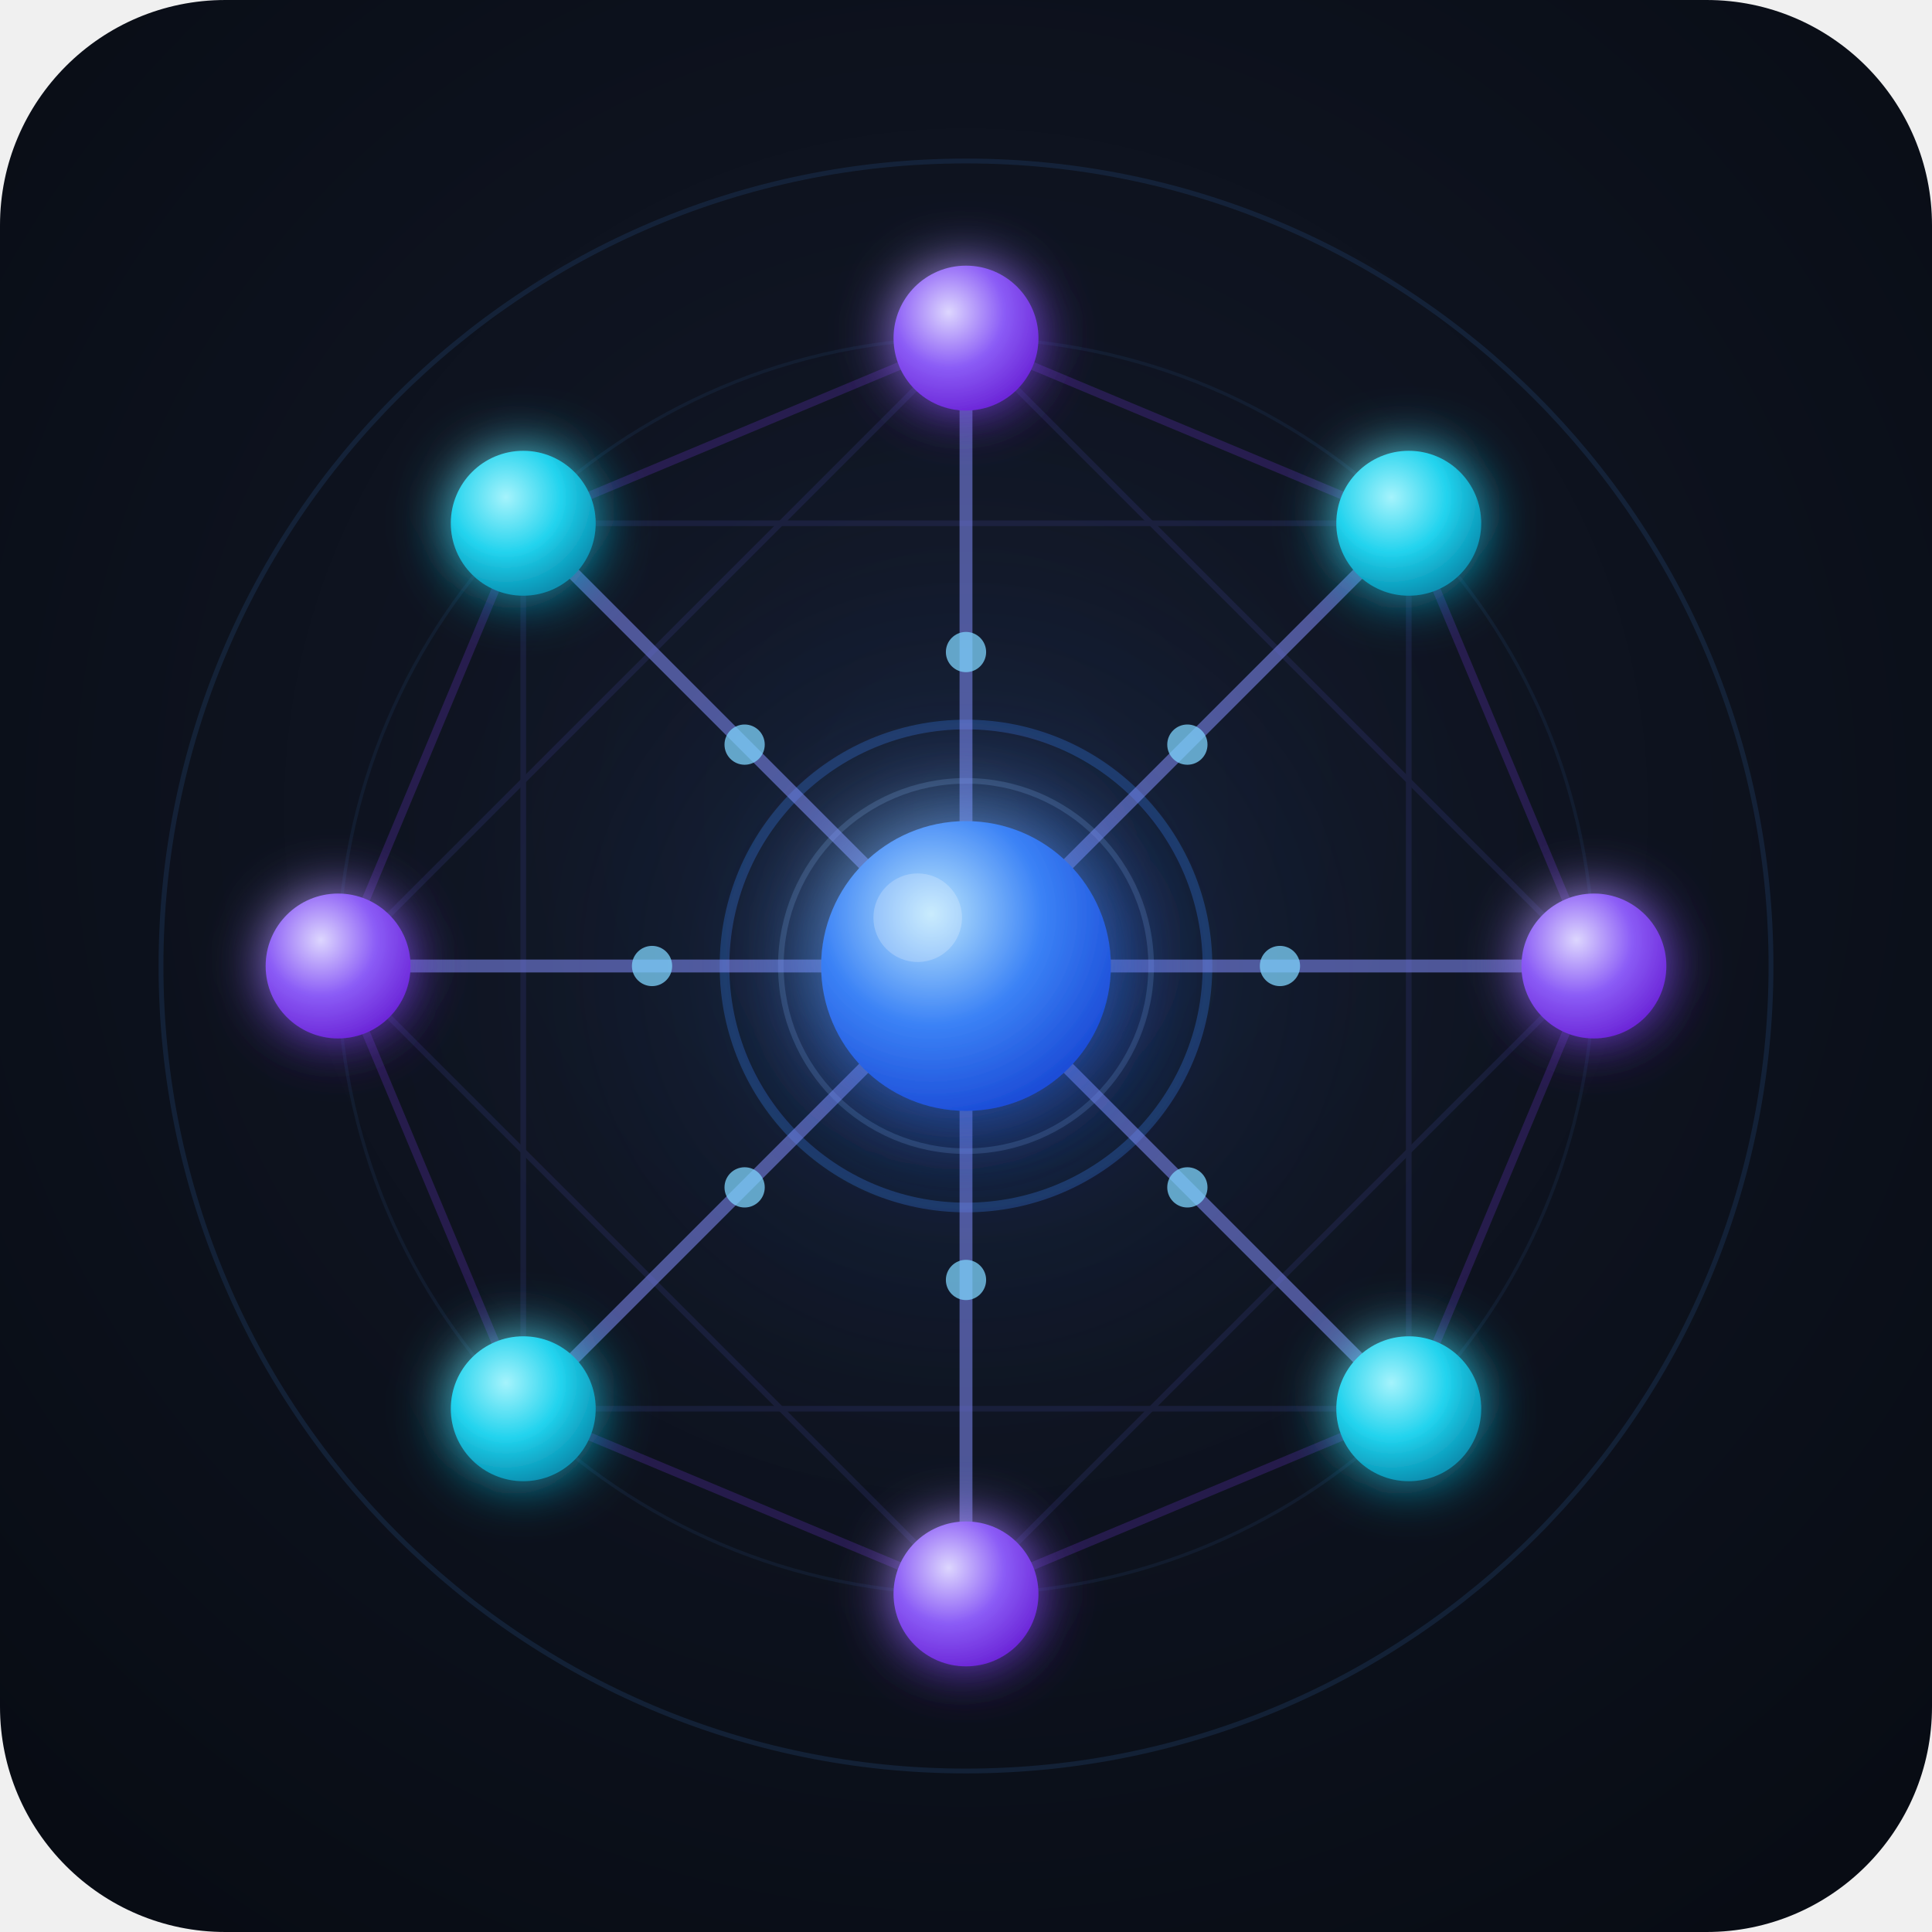
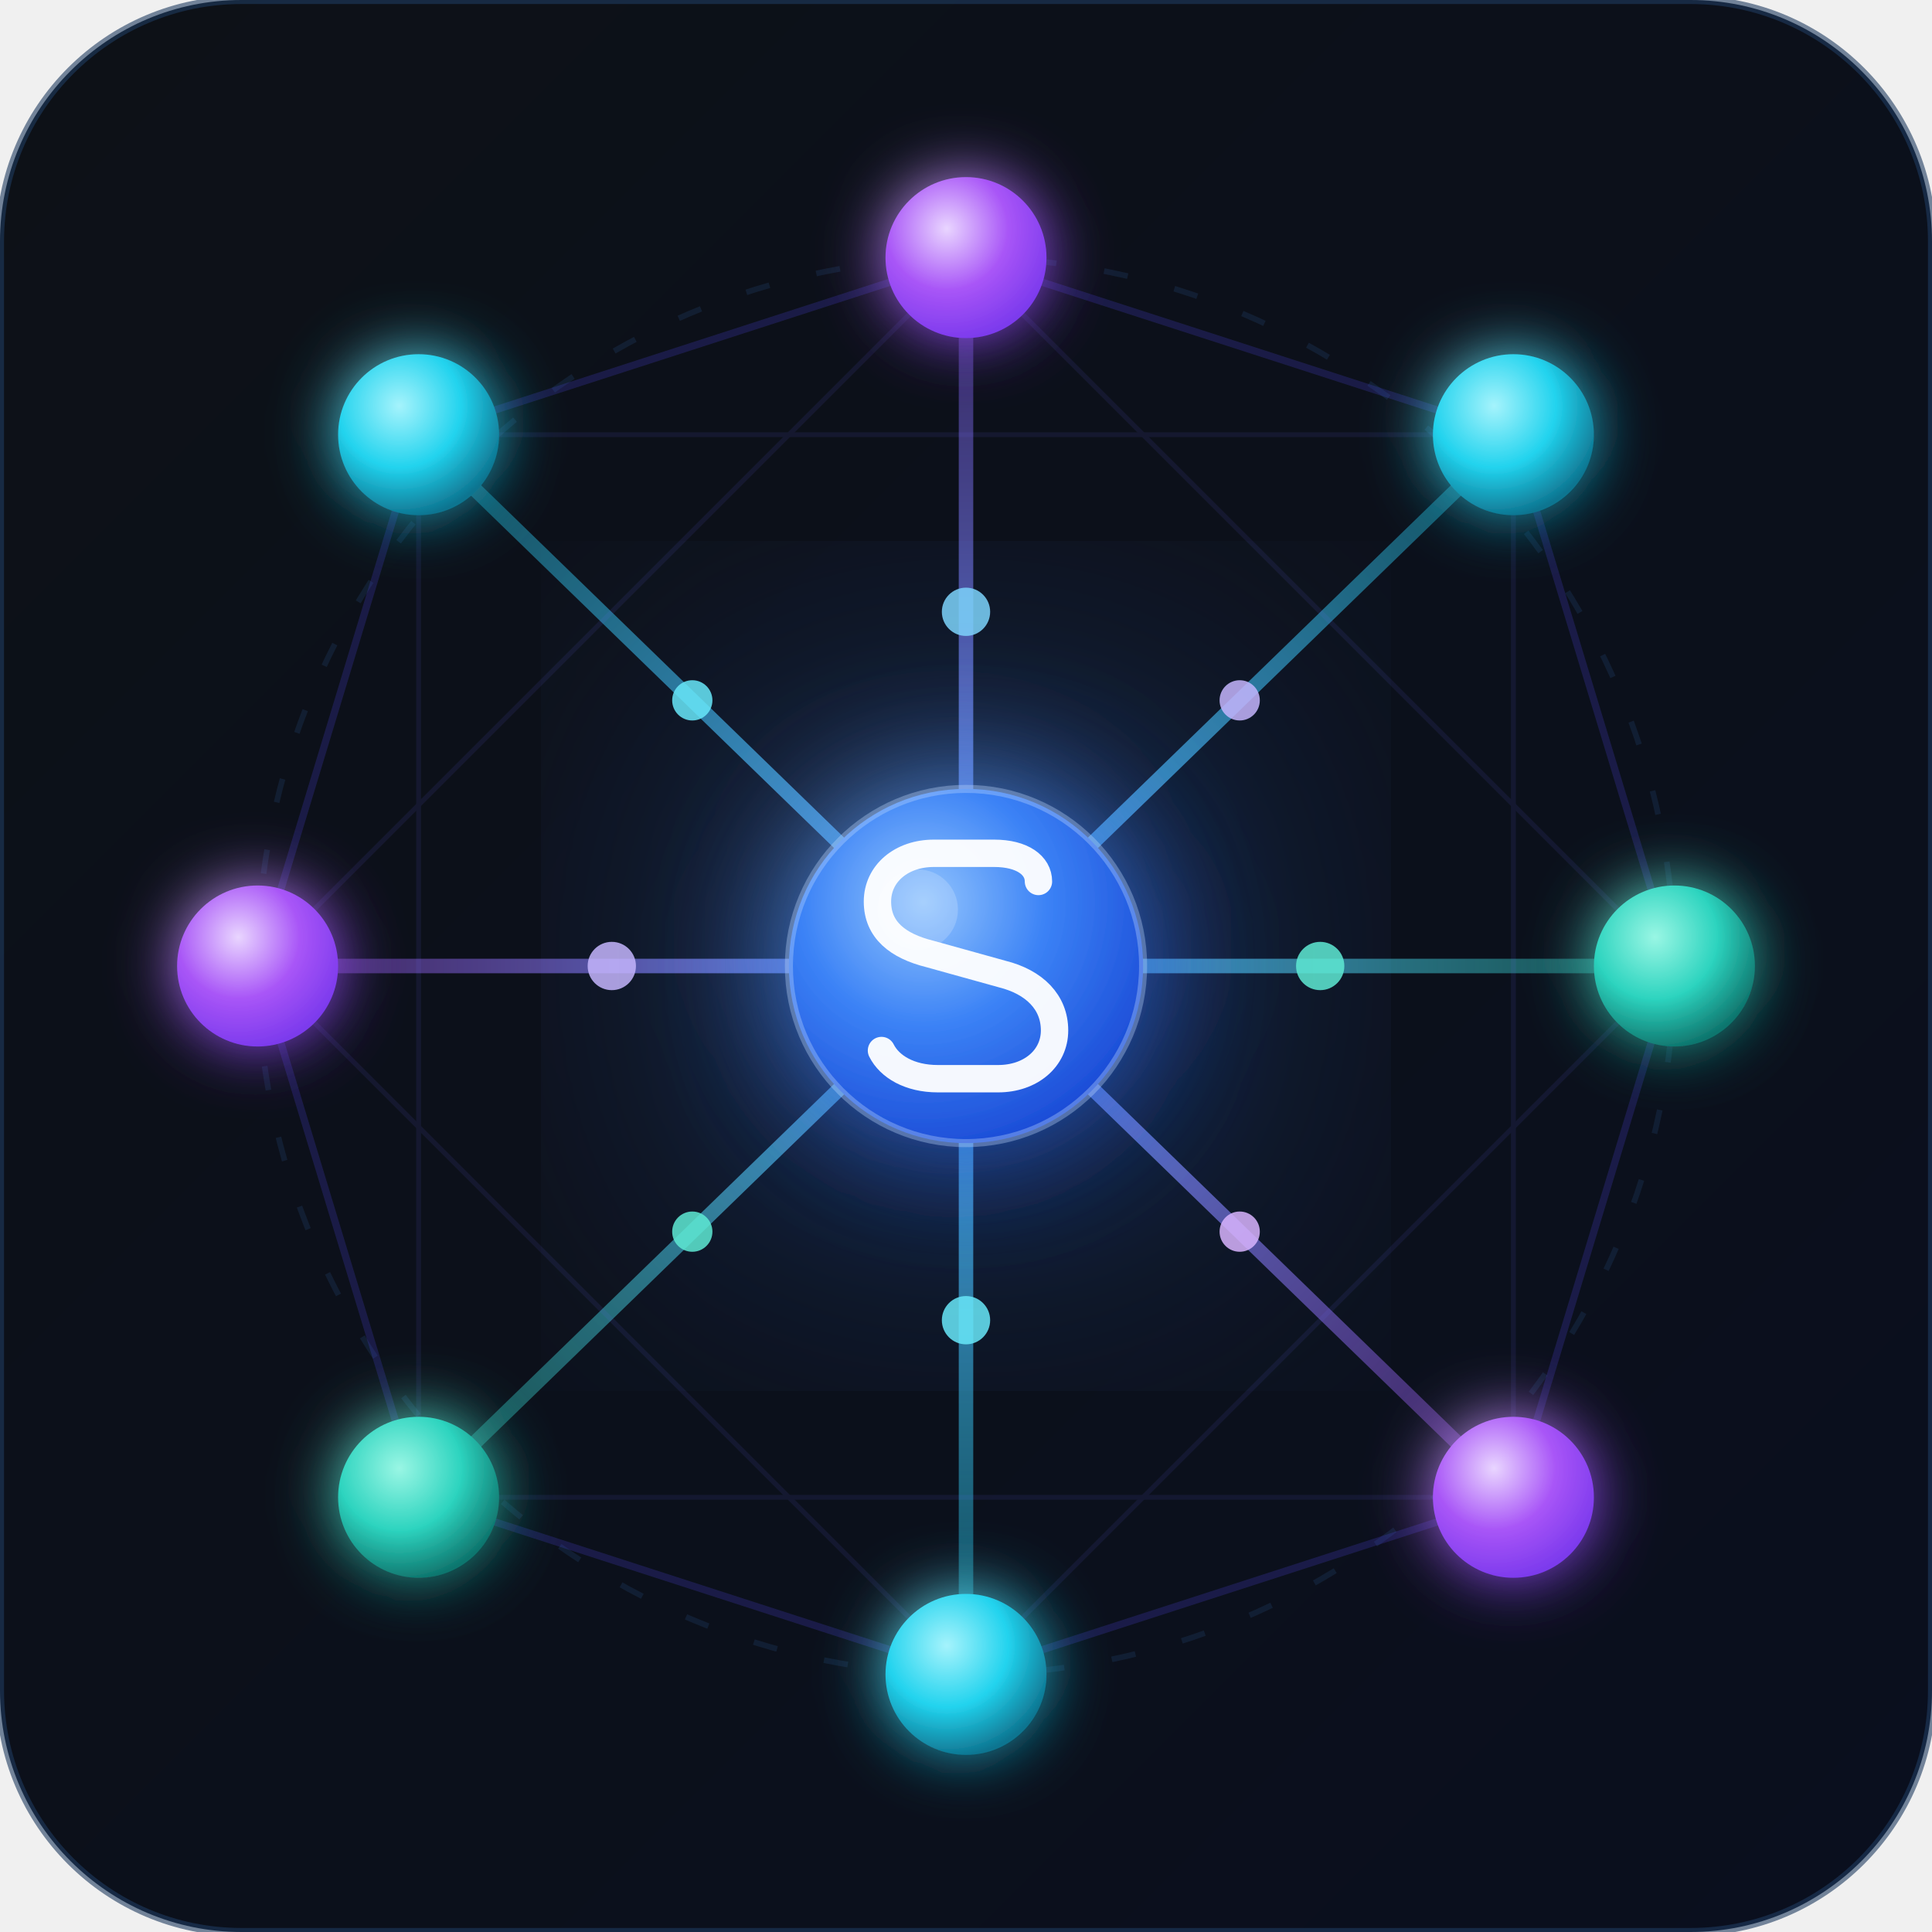
<svg xmlns="http://www.w3.org/2000/svg" viewBox="0 0 240 240" width="240" height="240">
  <defs>
-     <radialGradient id="bgGrad" cx="50%" cy="42%" r="70%">
-       <stop offset="0%" stop-color="#131929" />
-       <stop offset="100%" stop-color="#080c14" />
-     </radialGradient>
-     <radialGradient id="hubGrad" cx="38%" cy="32%" r="70%">
-       <stop offset="0%" stop-color="#bae6fd" />
-       <stop offset="55%" stop-color="#3b82f6" />
+     <linearGradient id="bg" x1="0%" y1="0%" x2="100%" y2="100%">
+       <stop offset="0%" stop-color="#0d1117" />
+       <stop offset="100%" stop-color="#0a0f1e" />
+     </linearGradient>
+     <radialGradient id="hub" cx="38%" cy="32%" r="70%">
+       <stop offset="0%" stop-color="#93c5fd" />
+       <stop offset="50%" stop-color="#3b82f6" />
      <stop offset="100%" stop-color="#1d4ed8" />
    </radialGradient>
-     <radialGradient id="peerA" cx="38%" cy="32%" r="70%">
-       <stop offset="0%" stop-color="#ddd6fe" />
-       <stop offset="55%" stop-color="#8b5cf6" />
-       <stop offset="100%" stop-color="#6d28d9" />
+     <radialGradient id="np" cx="38%" cy="32%" r="70%">
+       <stop offset="0%" stop-color="#e9d5ff" />
+       <stop offset="55%" stop-color="#a855f7" />
+       <stop offset="100%" stop-color="#7c3aed" />
    </radialGradient>
-     <radialGradient id="peerB" cx="38%" cy="32%" r="70%">
+     <radialGradient id="nc" cx="38%" cy="32%" r="70%">
      <stop offset="0%" stop-color="#a5f3fc" />
      <stop offset="55%" stop-color="#22d3ee" />
-       <stop offset="100%" stop-color="#0891b2" />
+       <stop offset="100%" stop-color="#0e7490" />
    </radialGradient>
-     <filter id="hubGlow" x="-70%" y="-70%" width="240%" height="240%">
-       <feGaussianBlur stdDeviation="7" result="blur" />
+     <radialGradient id="nt" cx="38%" cy="32%" r="70%">
+       <stop offset="0%" stop-color="#99f6e4" />
+       <stop offset="55%" stop-color="#2dd4bf" />
+       <stop offset="100%" stop-color="#0f766e" />
+     </radialGradient>
+     <filter id="hg" x="-80%" y="-80%" width="260%" height="260%">
+       <feGaussianBlur stdDeviation="9" result="b" />
      <feMerge>
-         <feMergeNode in="blur" />
+         <feMergeNode in="b" />
        <feMergeNode in="SourceGraphic" />
      </feMerge>
    </filter>
-     <filter id="peerGlow" x="-90%" y="-90%" width="280%" height="280%">
-       <feGaussianBlur stdDeviation="3.5" result="blur" />
+     <filter id="pg" x="-100%" y="-100%" width="300%" height="300%">
+       <feGaussianBlur stdDeviation="4" result="b" />
      <feMerge>
-         <feMergeNode in="blur" />
+         <feMergeNode in="b" />
        <feMergeNode in="SourceGraphic" />
      </feMerge>
    </filter>
-     <filter id="bgGlow" x="-50%" y="-50%" width="200%" height="200%">
-       <feGaussianBlur stdDeviation="18" result="blur" />
+     <filter id="bloom">
+       <feGaussianBlur stdDeviation="22" />
    </filter>
+     <linearGradient id="sg0" x1="120" y1="120" x2="120" y2="32" gradientUnits="userSpaceOnUse">
+       <stop offset="0%" stop-color="#60a5fa" stop-opacity="0.9" />
+       <stop offset="100%" stop-color="#8b5cf6" stop-opacity="0.3" />
+     </linearGradient>
+     <linearGradient id="sg1" x1="120" y1="120" x2="188" y2="54" gradientUnits="userSpaceOnUse">
+       <stop offset="0%" stop-color="#60a5fa" stop-opacity="0.9" />
+       <stop offset="100%" stop-color="#22d3ee" stop-opacity="0.3" />
+     </linearGradient>
+     <linearGradient id="sg2" x1="120" y1="120" x2="208" y2="120" gradientUnits="userSpaceOnUse">
+       <stop offset="0%" stop-color="#60a5fa" stop-opacity="0.9" />
+       <stop offset="100%" stop-color="#2dd4bf" stop-opacity="0.3" />
+     </linearGradient>
+     <linearGradient id="sg3" x1="120" y1="120" x2="188" y2="186" gradientUnits="userSpaceOnUse">
+       <stop offset="0%" stop-color="#60a5fa" stop-opacity="0.9" />
+       <stop offset="100%" stop-color="#a855f7" stop-opacity="0.3" />
+     </linearGradient>
+     <linearGradient id="sg4" x1="120" y1="120" x2="120" y2="208" gradientUnits="userSpaceOnUse">
+       <stop offset="0%" stop-color="#60a5fa" stop-opacity="0.9" />
+       <stop offset="100%" stop-color="#22d3ee" stop-opacity="0.3" />
+     </linearGradient>
+     <linearGradient id="sg5" x1="120" y1="120" x2="52" y2="186" gradientUnits="userSpaceOnUse">
+       <stop offset="0%" stop-color="#60a5fa" stop-opacity="0.9" />
+       <stop offset="100%" stop-color="#2dd4bf" stop-opacity="0.3" />
+     </linearGradient>
+     <linearGradient id="sg6" x1="120" y1="120" x2="32" y2="120" gradientUnits="userSpaceOnUse">
+       <stop offset="0%" stop-color="#60a5fa" stop-opacity="0.9" />
+       <stop offset="100%" stop-color="#a855f7" stop-opacity="0.3" />
+     </linearGradient>
+     <linearGradient id="sg7" x1="120" y1="120" x2="52" y2="54" gradientUnits="userSpaceOnUse">
+       <stop offset="0%" stop-color="#60a5fa" stop-opacity="0.9" />
+       <stop offset="100%" stop-color="#22d3ee" stop-opacity="0.3" />
+     </linearGradient>
  </defs>
-   <rect width="240" height="240" rx="28" fill="url(#bgGrad)" />
-   <circle cx="120" cy="120" r="38" fill="#3b82f6" opacity="0.12" filter="url(#bgGlow)" />
-   <circle cx="120" cy="120" r="100" fill="none" stroke="#1e3a5f" stroke-width="0.6" opacity="0.4" />
-   <circle cx="120" cy="120" r="78" fill="none" stroke="#1e3a5f" stroke-width="0.4" opacity="0.25" />
-   <circle cx="120" cy="120" r="30" fill="none" stroke="#3b82f6" stroke-width="1.2" opacity="0.28" />
-   <circle cx="120" cy="120" r="23" fill="none" stroke="#93c5fd" stroke-width="0.7" opacity="0.18" />
-   <g stroke-linecap="round" stroke-width="1.6" opacity="0.55">
-     <line x1="120" y1="120" x2="120" y2="42" stroke="#818cf8" />
-     <line x1="120" y1="120" x2="175" y2="65" stroke="#818cf8" />
-     <line x1="120" y1="120" x2="198" y2="120" stroke="#818cf8" />
-     <line x1="120" y1="120" x2="175" y2="175" stroke="#818cf8" />
-     <line x1="120" y1="120" x2="120" y2="198" stroke="#818cf8" />
-     <line x1="120" y1="120" x2="65" y2="175" stroke="#818cf8" />
-     <line x1="120" y1="120" x2="42" y2="120" stroke="#818cf8" />
-     <line x1="120" y1="120" x2="65" y2="65" stroke="#818cf8" />
+   <rect width="240" height="240" rx="30" fill="url(#bg)" />
+   <rect width="240" height="240" rx="30" fill="none" stroke="#1e3a5f" stroke-width="1" opacity="0.6" />
+   <circle cx="120" cy="120" r="44" fill="#3b82f6" opacity="0.18" filter="url(#bloom)" />
+   <circle cx="120" cy="120" r="88" fill="none" stroke="#1e3a5f" stroke-width="0.7" opacity="0.35" stroke-dasharray="3 6" />
+   <line x1="120" y1="120" x2="120" y2="32" stroke="url(#sg0)" stroke-width="1.8" stroke-linecap="round" />
+   <line x1="120" y1="120" x2="188" y2="54" stroke="url(#sg1)" stroke-width="1.8" stroke-linecap="round" />
+   <line x1="120" y1="120" x2="208" y2="120" stroke="url(#sg2)" stroke-width="1.8" stroke-linecap="round" />
+   <line x1="120" y1="120" x2="188" y2="186" stroke="url(#sg3)" stroke-width="1.8" stroke-linecap="round" />
+   <line x1="120" y1="120" x2="120" y2="208" stroke="url(#sg4)" stroke-width="1.8" stroke-linecap="round" />
+   <line x1="120" y1="120" x2="52" y2="186" stroke="url(#sg5)" stroke-width="1.8" stroke-linecap="round" />
+   <line x1="120" y1="120" x2="32" y2="120" stroke="url(#sg6)" stroke-width="1.8" stroke-linecap="round" />
+   <line x1="120" y1="120" x2="52" y2="54" stroke="url(#sg7)" stroke-width="1.8" stroke-linecap="round" />
+   <polygon points="120,32 188,54 208,120 188,186 120,208 52,186 32,120 52,54" fill="none" stroke="#4f46e5" stroke-width="0.9" opacity="0.22" />
+   <g stroke="#6366f1" stroke-width="0.6" opacity="0.10">
+     <line x1="120" y1="32" x2="208" y2="120" />
+     <line x1="208" y1="120" x2="120" y2="208" />
+     <line x1="120" y1="208" x2="32" y2="120" />
+     <line x1="32" y1="120" x2="120" y2="32" />
+     <line x1="188" y1="54" x2="188" y2="186" />
+     <line x1="188" y1="186" x2="52" y2="186" />
+     <line x1="52" y1="186" x2="52" y2="54" />
+     <line x1="52" y1="54" x2="188" y2="54" />
  </g>
-   <g stroke="#7c3aed" stroke-width="1" stroke-linecap="round" opacity="0.22">
-     <line x1="120" y1="42" x2="175" y2="65" />
-     <line x1="175" y1="65" x2="198" y2="120" />
-     <line x1="198" y1="120" x2="175" y2="175" />
-     <line x1="175" y1="175" x2="120" y2="198" />
-     <line x1="120" y1="198" x2="65" y2="175" />
-     <line x1="65" y1="175" x2="42" y2="120" />
-     <line x1="42" y1="120" x2="65" y2="65" />
-     <line x1="65" y1="65" x2="120" y2="42" />
+   <g opacity="0.85">
+     <circle cx="120" cy="76" r="3" fill="#7dd3fc" />
+     <circle cx="154" cy="87" r="2.5" fill="#c4b5fd" />
+     <circle cx="164" cy="120" r="3" fill="#5eead4" />
+     <circle cx="154" cy="153" r="2.5" fill="#d8b4fe" />
+     <circle cx="120" cy="164" r="3" fill="#67e8f9" />
+     <circle cx="86" cy="153" r="2.5" fill="#5eead4" />
+     <circle cx="76" cy="120" r="3" fill="#c4b5fd" />
+     <circle cx="86" cy="87" r="2.5" fill="#67e8f9" />
  </g>
-   <g stroke="#6366f1" stroke-width="0.7" stroke-linecap="round" opacity="0.12">
-     <line x1="120" y1="42" x2="198" y2="120" />
-     <line x1="198" y1="120" x2="120" y2="198" />
-     <line x1="120" y1="198" x2="42" y2="120" />
-     <line x1="42" y1="120" x2="120" y2="42" />
-     <line x1="175" y1="65" x2="175" y2="175" />
-     <line x1="175" y1="175" x2="65" y2="175" />
-     <line x1="65" y1="175" x2="65" y2="65" />
-     <line x1="65" y1="65" x2="175" y2="65" />
+   <g filter="url(#pg)">
+     <circle cx="120" cy="32" r="10" fill="url(#np)" />
+     <circle cx="188" cy="54" r="10" fill="url(#nc)" />
+     <circle cx="208" cy="120" r="10" fill="url(#nt)" />
+     <circle cx="188" cy="186" r="10" fill="url(#np)" />
+     <circle cx="120" cy="208" r="10" fill="url(#nc)" />
+     <circle cx="52" cy="186" r="10" fill="url(#nt)" />
+     <circle cx="32" cy="120" r="10" fill="url(#np)" />
+     <circle cx="52" cy="54" r="10" fill="url(#nc)" />
  </g>
-   <g fill="#7dd3fc" opacity="0.75">
-     <circle cx="120" cy="81" r="2.5" />
-     <circle cx="147.5" cy="92.5" r="2.5" />
-     <circle cx="159" cy="120" r="2.5" />
-     <circle cx="147.5" cy="147.5" r="2.5" />
-     <circle cx="120" cy="159" r="2.5" />
-     <circle cx="92.5" cy="147.5" r="2.5" />
-     <circle cx="81" cy="120" r="2.5" />
-     <circle cx="92.5" cy="92.5" r="2.5" />
-   </g>
-   <g filter="url(#peerGlow)">
-     <circle cx="120" cy="42" r="9" fill="url(#peerA)" />
-     <circle cx="175" cy="65" r="9" fill="url(#peerB)" />
-     <circle cx="198" cy="120" r="9" fill="url(#peerA)" />
-     <circle cx="175" cy="175" r="9" fill="url(#peerB)" />
-     <circle cx="120" cy="198" r="9" fill="url(#peerA)" />
-     <circle cx="65" cy="175" r="9" fill="url(#peerB)" />
-     <circle cx="42" cy="120" r="9" fill="url(#peerA)" />
-     <circle cx="65" cy="65" r="9" fill="url(#peerB)" />
-   </g>
-   <circle cx="120" cy="120" r="18" fill="url(#hubGrad)" filter="url(#hubGlow)" />
-   <circle cx="114" cy="114" r="5.5" fill="white" opacity="0.22" />
+   <circle cx="120" cy="120" r="22" fill="url(#hub)" filter="url(#hg)" />
+   <circle cx="120" cy="120" r="22" fill="none" stroke="#bfdbfe" stroke-width="1" opacity="0.35" />
+   <path d="     M 129 109.5     C 129 107.5, 127 106, 123.5 106     L 116 106     C 112 106, 109 108.5, 109 112     C 109 115.5, 111.5 117.5, 115.5 118.5     L 124.5 121     C 128.5 122, 131 124.5, 131 128     C 131 131.5, 128 134, 124 134     L 116.5 134     C 113 134, 110.5 132.5, 109.5 130.5   " fill="none" stroke="white" stroke-width="3.4" stroke-linecap="round" stroke-linejoin="round" opacity="0.95" />
+   <circle cx="114" cy="113" r="5" fill="white" opacity="0.18" />
</svg>
